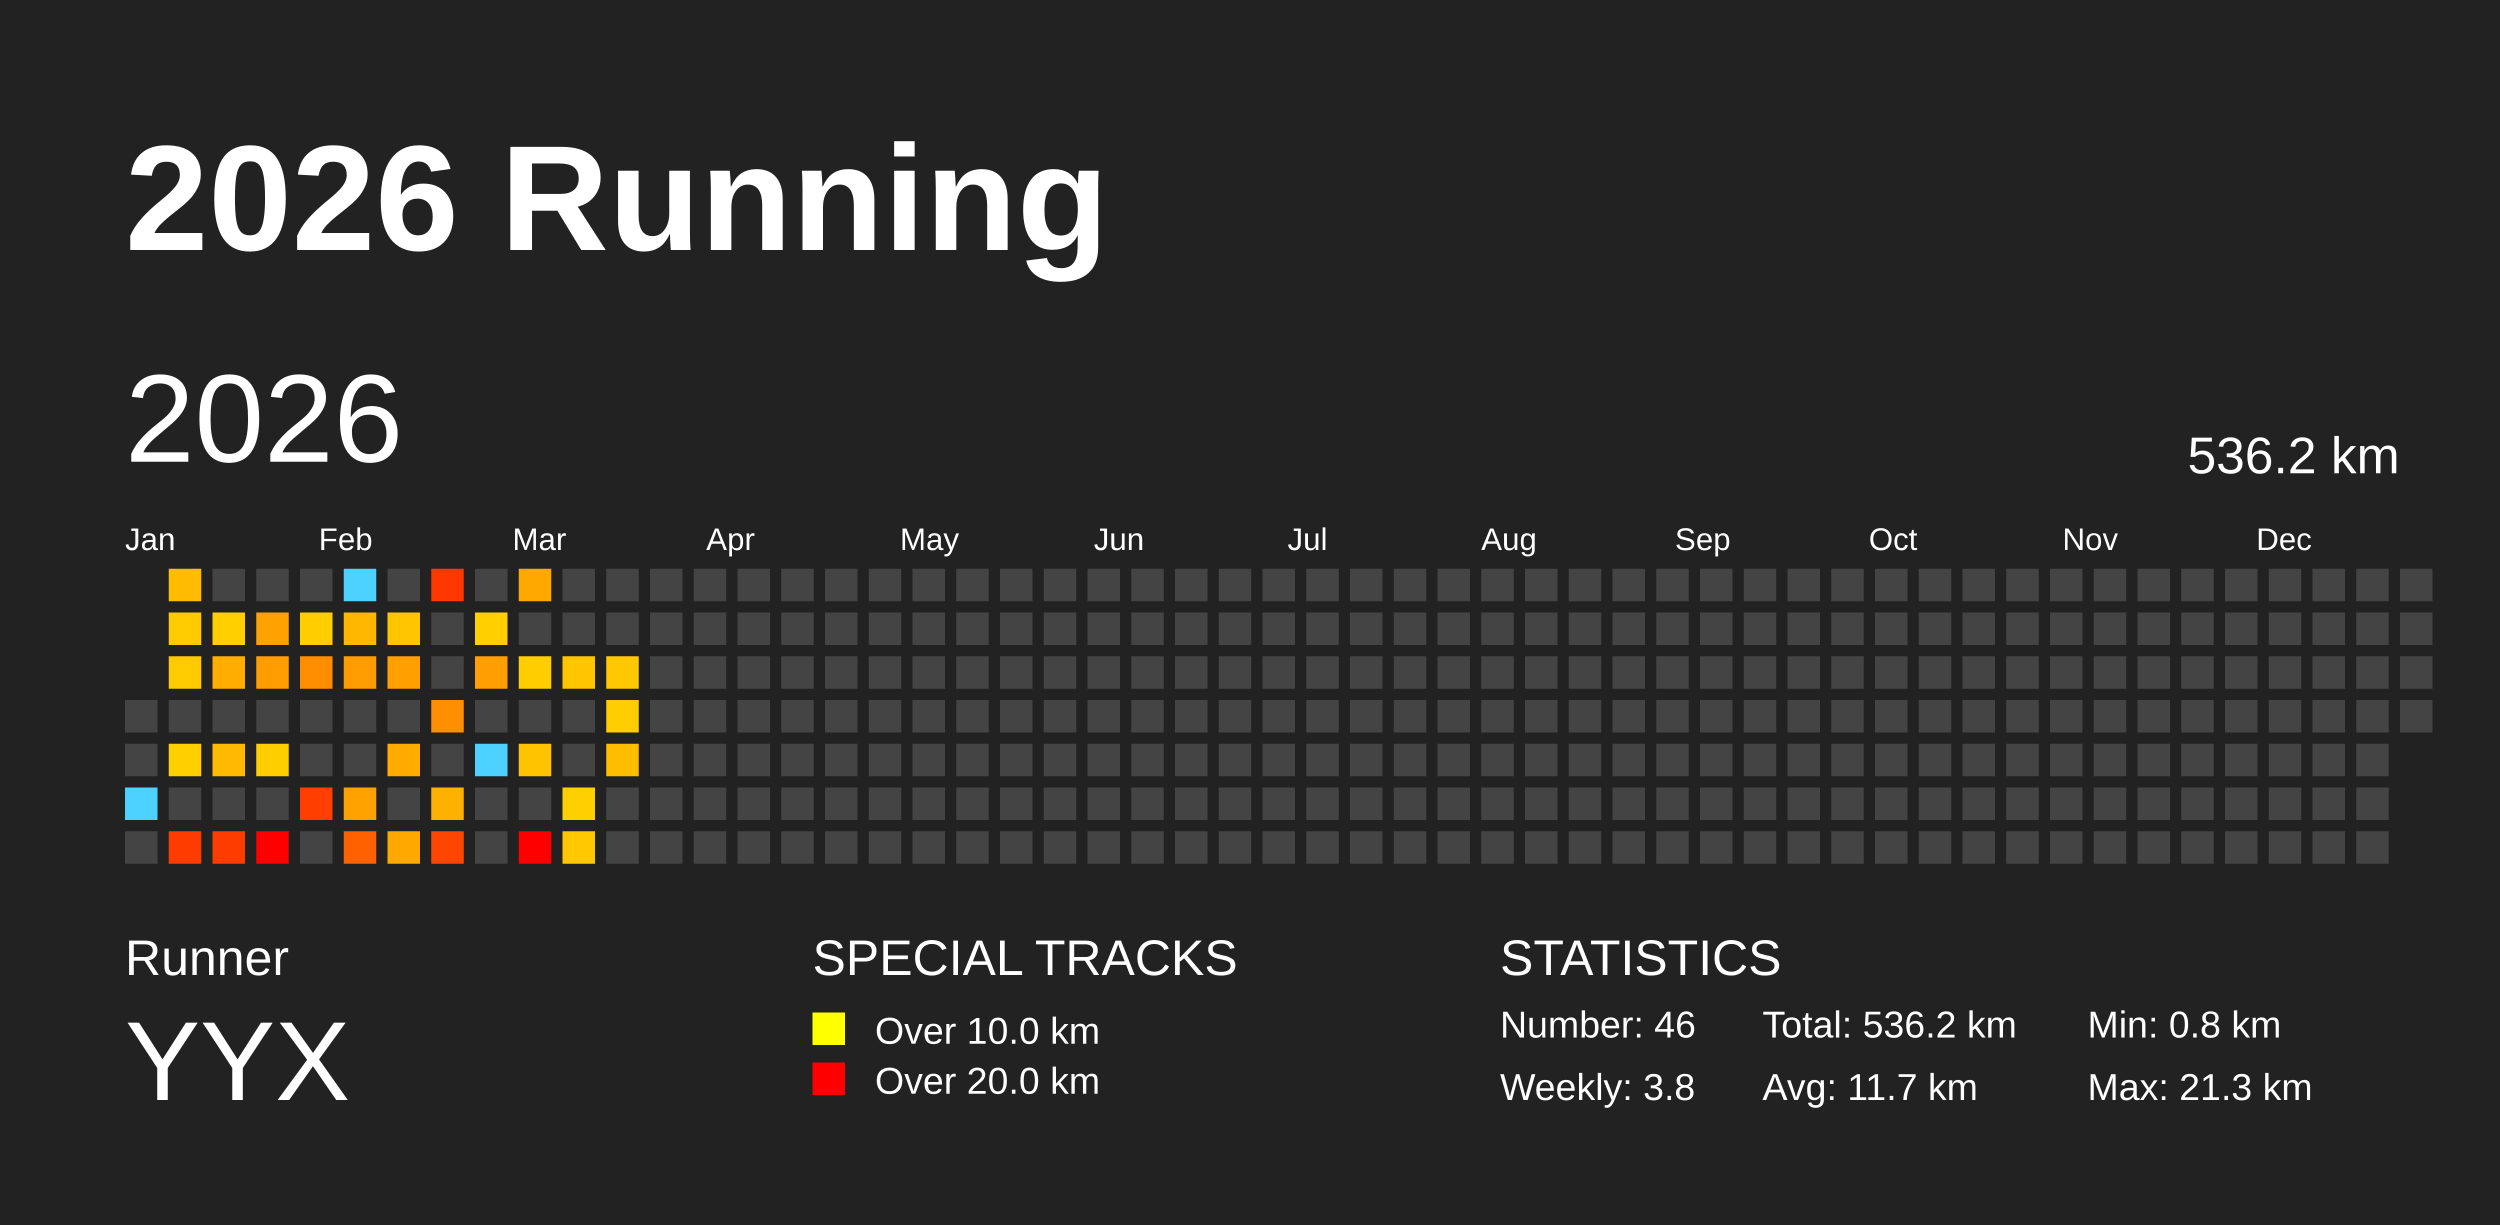
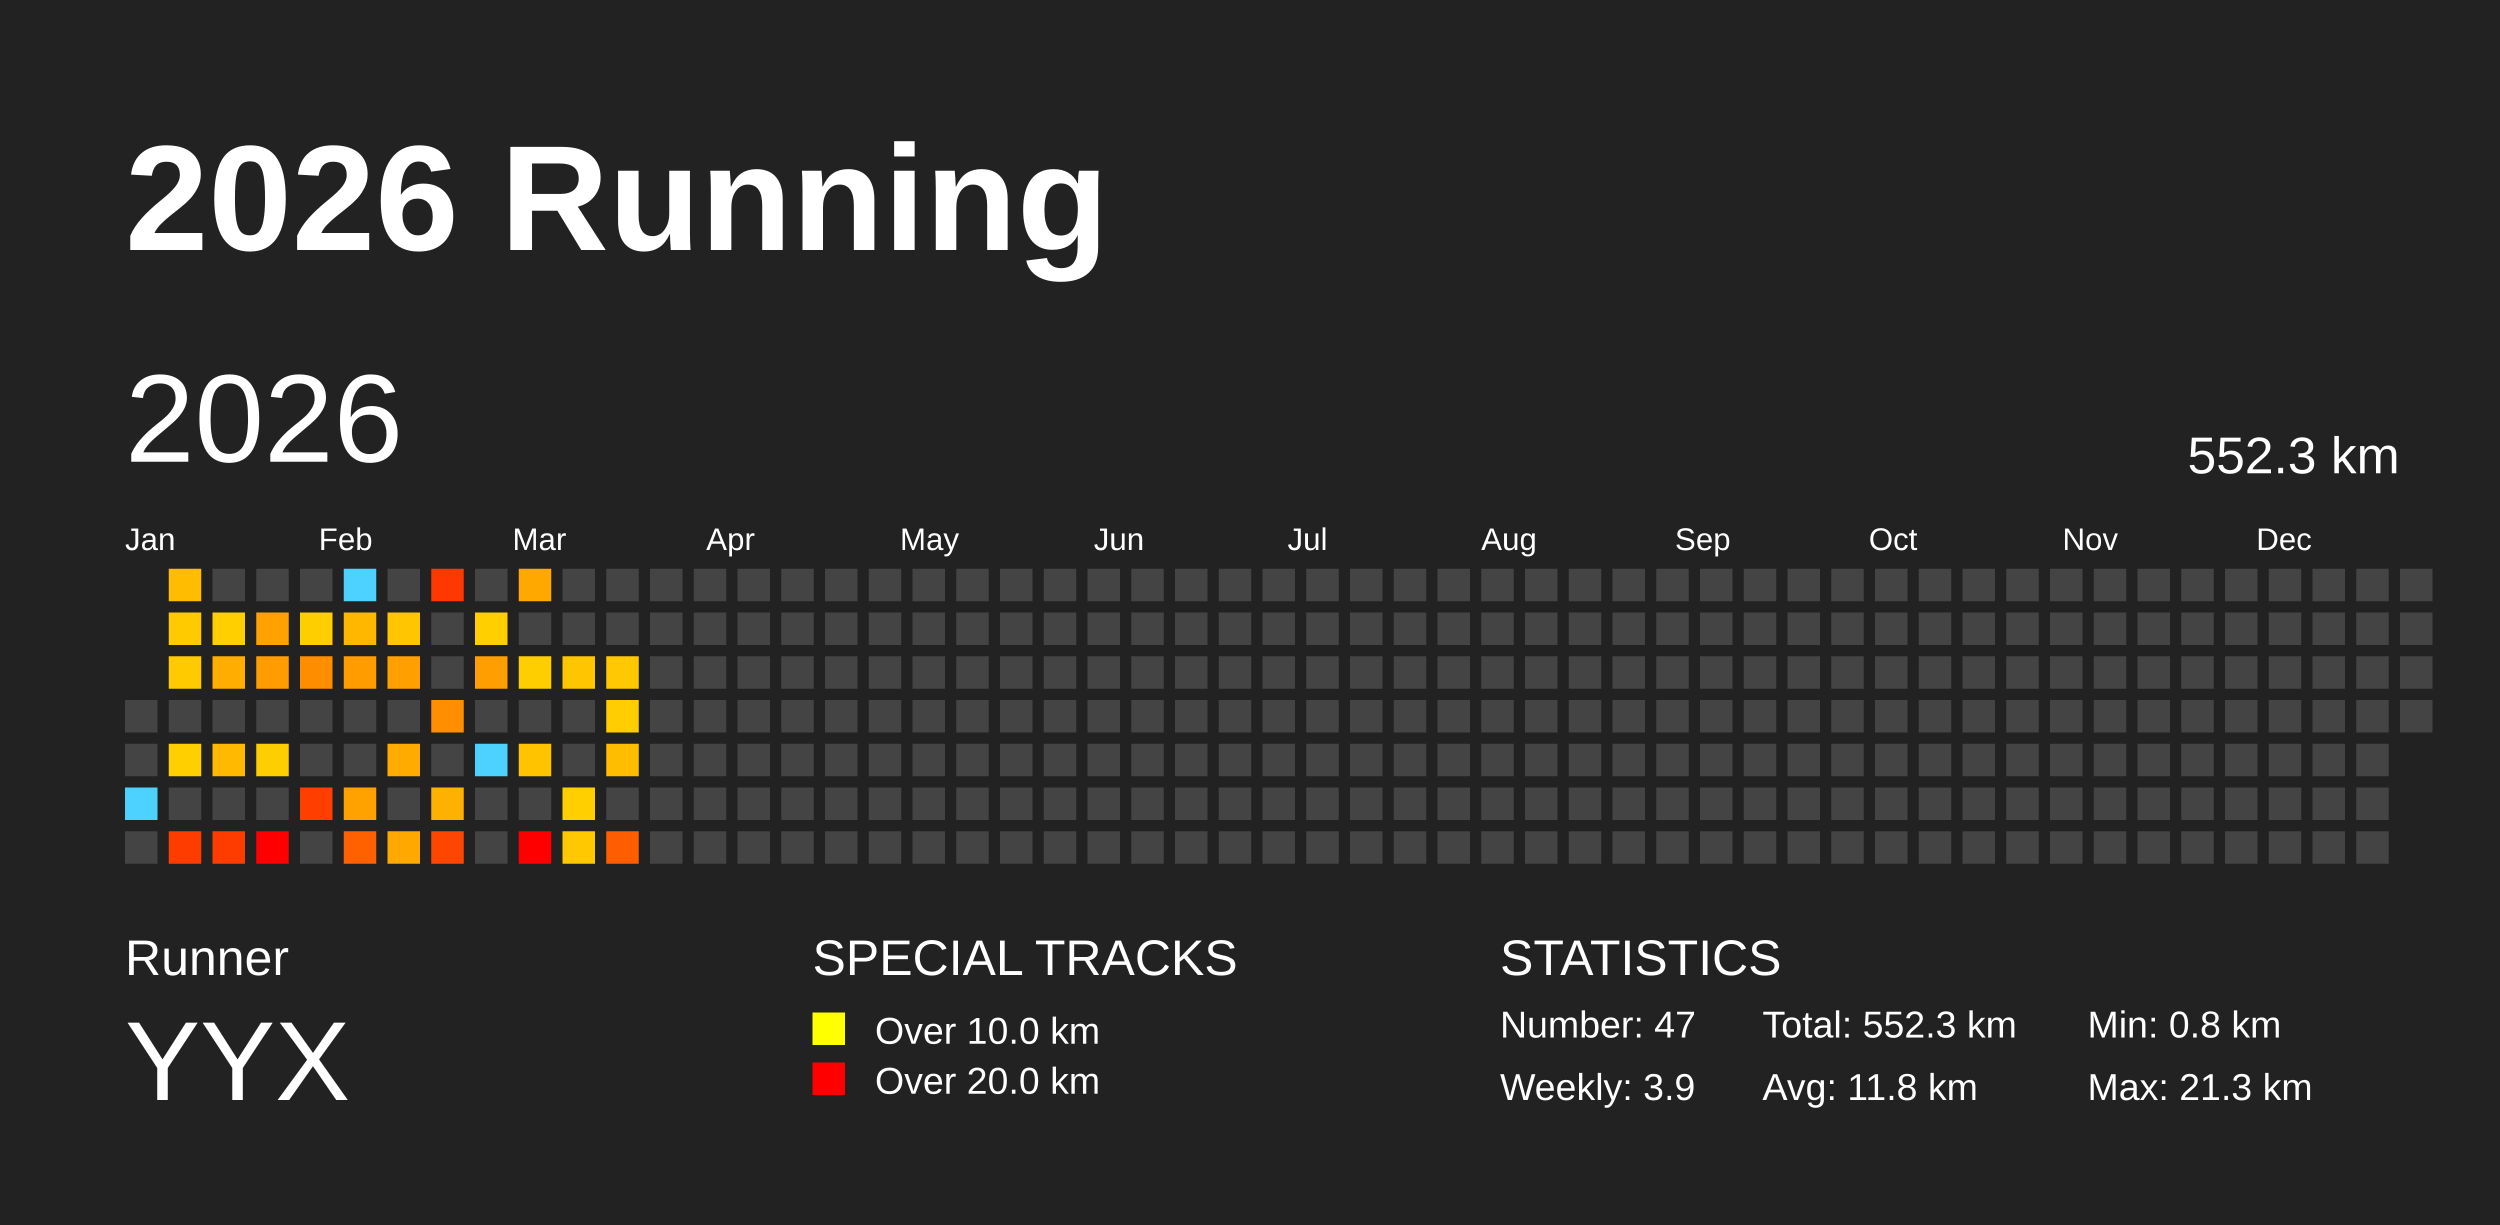
<svg xmlns="http://www.w3.org/2000/svg" baseProfile="full" height="98mm" version="1.1" viewBox="0,0,200,98" width="200mm">
  <defs />
  <rect fill="#222222" height="98" width="200" x="0" y="0" />
  <text fill="#FFFFFF" style="font-size:12px; font-family:Arial; font-weight:bold;" x="10" y="20">2026 Running</text>
  <text fill="#FFFFFF" style="font-size:4px; font-family:Arial" x="10" y="78">Runner</text>
  <text fill="#FFFFFF" style="font-size:9px; font-family:Arial" x="10" y="88">YYX</text>
  <text fill="#FFFFFF" style="font-size:4px; font-family:Arial" x="65" y="78">SPECIAL TRACKS</text>
  <rect fill="yellow" height="2.6" width="2.6" x="65" y="81" />
  <text fill="#FFFFFF" style="font-size:3px; font-family:Arial" x="70" y="83.5">Over 10.0 km</text>
  <rect fill="red" height="2.6" width="2.6" x="65" y="85" />
  <text fill="#FFFFFF" style="font-size:3px; font-family:Arial" x="70" y="87.5">Over 20.0 km</text>
  <text fill="#FFFFFF" style="font-size:4px; font-family:Arial" x="120" y="78">STATISTICS</text>
-   <text fill="#FFFFFF" style="font-size:3px; font-family:Arial" x="120" y="83">Number: 46</text>
-   <text fill="#FFFFFF" style="font-size:3px; font-family:Arial" x="120" y="88">Weekly: 3.8</text>
-   <text fill="#FFFFFF" style="font-size:3px; font-family:Arial" x="141" y="83">Total: 536.2 km</text>
-   <text fill="#FFFFFF" style="font-size:3px; font-family:Arial" x="141" y="88">Avg: 11.7 km</text>
+   <text fill="#FFFFFF" style="font-size:3px; font-family:Arial" x="120" y="83">Number: 47</text>
+   <text fill="#FFFFFF" style="font-size:3px; font-family:Arial" x="120" y="88">Weekly: 3.9</text>
+   <text fill="#FFFFFF" style="font-size:3px; font-family:Arial" x="141" y="83">Total: 552.3 km</text>
+   <text fill="#FFFFFF" style="font-size:3px; font-family:Arial" x="141" y="88">Avg: 11.8 km</text>
  <text fill="#FFFFFF" style="font-size:3px; font-family:Arial" x="167" y="83">Min: 0.8 km</text>
  <text fill="#FFFFFF" style="font-size:3px; font-family:Arial" x="167" y="88">Max: 21.3 km</text>
  <text dominant-baseline="hanging" fill="#FFFFFF" style="font-size:10.0px; font-family:Arial;" x="10" y="30">2026</text>
-   <text dominant-baseline="hanging" fill="#FFFFFF" style="font-size:4.125px; font-family:Arial;" x="175" y="35">536.2 km</text>
+   <text dominant-baseline="hanging" fill="#FFFFFF" style="font-size:4.125px; font-family:Arial;" x="175" y="35">552.3 km</text>
  <text fill="#FFFFFF" style="font-size:2.5px; font-family:Arial" x="10.0" y="44">Jan</text>
  <text fill="#FFFFFF" style="font-size:2.5px; font-family:Arial" x="25.5" y="44">Feb</text>
  <text fill="#FFFFFF" style="font-size:2.5px; font-family:Arial" x="41.0" y="44">Mar</text>
  <text fill="#FFFFFF" style="font-size:2.5px; font-family:Arial" x="56.5" y="44">Apr</text>
  <text fill="#FFFFFF" style="font-size:2.5px; font-family:Arial" x="72.0" y="44">May</text>
  <text fill="#FFFFFF" style="font-size:2.5px; font-family:Arial" x="87.5" y="44">Jun</text>
  <text fill="#FFFFFF" style="font-size:2.5px; font-family:Arial" x="103.0" y="44">Jul</text>
  <text fill="#FFFFFF" style="font-size:2.5px; font-family:Arial" x="118.5" y="44">Aug</text>
  <text fill="#FFFFFF" style="font-size:2.5px; font-family:Arial" x="134.0" y="44">Sep</text>
  <text fill="#FFFFFF" style="font-size:2.5px; font-family:Arial" x="149.5" y="44">Oct</text>
  <text fill="#FFFFFF" style="font-size:2.5px; font-family:Arial" x="165.0" y="44">Nov</text>
  <text fill="#FFFFFF" style="font-size:2.5px; font-family:Arial" x="180.5" y="44">Dec</text>
  <rect fill="#444444" height="2.6" width="2.6" x="10.0" y="56.0" />
  <rect fill="#444444" height="2.6" width="2.6" x="10.0" y="59.5" />
  <rect fill="#4dd2ff" height="2.6" width="2.6" x="10.0" y="63.0" />
  <rect fill="#444444" height="2.6" width="2.6" x="10.0" y="66.5" />
  <rect fill="#ffbc00" height="2.6" width="2.6" x="13.5" y="45.5" />
  <rect fill="#ffca00" height="2.6" width="2.6" x="13.5" y="49.0" />
  <rect fill="#ffca00" height="2.6" width="2.6" x="13.5" y="52.5" />
  <rect fill="#444444" height="2.6" width="2.6" x="13.5" y="56.0" />
  <rect fill="#ffcf00" height="2.6" width="2.6" x="13.5" y="59.5" />
  <rect fill="#444444" height="2.6" width="2.6" x="13.5" y="63.0" />
  <rect fill="#ff3c00" height="2.6" width="2.6" x="13.5" y="66.5" />
  <rect fill="#444444" height="2.6" width="2.6" x="17.0" y="45.5" />
  <rect fill="#ffcf00" height="2.6" width="2.6" x="17.0" y="49.0" />
  <rect fill="#ffae00" height="2.6" width="2.6" x="17.0" y="52.5" />
  <rect fill="#444444" height="2.6" width="2.6" x="17.0" y="56.0" />
  <rect fill="#ffb900" height="2.6" width="2.6" x="17.0" y="59.5" />
  <rect fill="#444444" height="2.6" width="2.6" x="17.0" y="63.0" />
  <rect fill="#ff3c00" height="2.6" width="2.6" x="17.0" y="66.5" />
  <rect fill="#444444" height="2.6" width="2.6" x="20.5" y="45.5" />
  <rect fill="#ffa100" height="2.6" width="2.6" x="20.5" y="49.0" />
  <rect fill="#ff9c00" height="2.6" width="2.6" x="20.5" y="52.5" />
  <rect fill="#444444" height="2.6" width="2.6" x="20.5" y="56.0" />
  <rect fill="#ffce00" height="2.6" width="2.6" x="20.5" y="59.5" />
  <rect fill="#444444" height="2.6" width="2.6" x="20.5" y="63.0" />
  <rect fill="red" height="2.6" width="2.6" x="20.5" y="66.5" />
  <rect fill="#444444" height="2.6" width="2.6" x="24.0" y="45.5" />
  <rect fill="#ffce00" height="2.6" width="2.6" x="24.0" y="49.0" />
  <rect fill="#ff8d00" height="2.6" width="2.6" x="24.0" y="52.5" />
  <rect fill="#444444" height="2.6" width="2.6" x="24.0" y="56.0" />
  <rect fill="#444444" height="2.6" width="2.6" x="24.0" y="59.5" />
  <rect fill="#ff3e00" height="2.6" width="2.6" x="24.0" y="63.0" />
  <rect fill="#444444" height="2.6" width="2.6" x="24.0" y="66.5" />
  <rect fill="#4dd2ff" height="2.6" width="2.6" x="27.5" y="45.5" />
  <rect fill="#ffb700" height="2.6" width="2.6" x="27.5" y="49.0" />
  <rect fill="#ff9d00" height="2.6" width="2.6" x="27.5" y="52.5" />
  <rect fill="#444444" height="2.6" width="2.6" x="27.5" y="56.0" />
  <rect fill="#444444" height="2.6" width="2.6" x="27.5" y="59.5" />
  <rect fill="#ffa200" height="2.6" width="2.6" x="27.5" y="63.0" />
  <rect fill="#ff6100" height="2.6" width="2.6" x="27.5" y="66.5" />
  <rect fill="#444444" height="2.6" width="2.6" x="31.0" y="45.5" />
  <rect fill="#ffc500" height="2.6" width="2.6" x="31.0" y="49.0" />
  <rect fill="#ff9f00" height="2.6" width="2.6" x="31.0" y="52.5" />
  <rect fill="#444444" height="2.6" width="2.6" x="31.0" y="56.0" />
  <rect fill="#ffab00" height="2.6" width="2.6" x="31.0" y="59.5" />
  <rect fill="#444444" height="2.6" width="2.6" x="31.0" y="63.0" />
  <rect fill="#ffa900" height="2.6" width="2.6" x="31.0" y="66.5" />
  <rect fill="#ff3700" height="2.6" width="2.6" x="34.5" y="45.5" />
  <rect fill="#444444" height="2.6" width="2.6" x="34.5" y="49.0" />
  <rect fill="#444444" height="2.6" width="2.6" x="34.5" y="52.5" />
  <rect fill="#ff8e00" height="2.6" width="2.6" x="34.5" y="56.0" />
  <rect fill="#444444" height="2.6" width="2.6" x="34.5" y="59.5" />
  <rect fill="#ffb100" height="2.6" width="2.6" x="34.5" y="63.0" />
  <rect fill="#ff4600" height="2.6" width="2.6" x="34.5" y="66.5" />
  <rect fill="#444444" height="2.6" width="2.6" x="38.0" y="45.5" />
  <rect fill="#ffcf00" height="2.6" width="2.6" x="38.0" y="49.0" />
  <rect fill="#ff9e00" height="2.6" width="2.6" x="38.0" y="52.5" />
  <rect fill="#444444" height="2.6" width="2.6" x="38.0" y="56.0" />
  <rect fill="#4dd2ff" height="2.6" width="2.6" x="38.0" y="59.5" />
  <rect fill="#444444" height="2.6" width="2.6" x="38.0" y="63.0" />
  <rect fill="#444444" height="2.6" width="2.6" x="38.0" y="66.5" />
  <rect fill="#ffa800" height="2.6" width="2.6" x="41.5" y="45.5" />
  <rect fill="#444444" height="2.6" width="2.6" x="41.5" y="49.0" />
  <rect fill="#ffce00" height="2.6" width="2.6" x="41.5" y="52.5" />
  <rect fill="#444444" height="2.6" width="2.6" x="41.5" y="56.0" />
  <rect fill="#ffc300" height="2.6" width="2.6" x="41.5" y="59.5" />
  <rect fill="#444444" height="2.6" width="2.6" x="41.5" y="63.0" />
  <rect fill="red" height="2.6" width="2.6" x="41.5" y="66.5" />
  <rect fill="#444444" height="2.6" width="2.6" x="45.0" y="45.5" />
  <rect fill="#444444" height="2.6" width="2.6" x="45.0" y="49.0" />
  <rect fill="#ffc600" height="2.6" width="2.6" x="45.0" y="52.5" />
  <rect fill="#444444" height="2.6" width="2.6" x="45.0" y="56.0" />
  <rect fill="#444444" height="2.6" width="2.6" x="45.0" y="59.5" />
  <rect fill="#ffcf00" height="2.6" width="2.6" x="45.0" y="63.0" />
  <rect fill="#ffc800" height="2.6" width="2.6" x="45.0" y="66.5" />
  <rect fill="#444444" height="2.6" width="2.6" x="48.5" y="45.5" />
  <rect fill="#444444" height="2.6" width="2.6" x="48.5" y="49.0" />
  <rect fill="#ffc800" height="2.6" width="2.6" x="48.5" y="52.5" />
  <rect fill="#ffcd00" height="2.6" width="2.6" x="48.5" y="56.0" />
  <rect fill="#ffbd00" height="2.6" width="2.6" x="48.5" y="59.5" />
  <rect fill="#444444" height="2.6" width="2.6" x="48.5" y="63.0" />
-   <rect fill="#444444" height="2.6" width="2.6" x="48.5" y="66.5" />
+   <rect fill="#ff5e00" height="2.6" width="2.6" x="48.5" y="66.5" />
  <rect fill="#444444" height="2.6" width="2.6" x="52.0" y="45.5" />
  <rect fill="#444444" height="2.6" width="2.6" x="52.0" y="49.0" />
  <rect fill="#444444" height="2.6" width="2.6" x="52.0" y="52.5" />
  <rect fill="#444444" height="2.6" width="2.6" x="52.0" y="56.0" />
  <rect fill="#444444" height="2.6" width="2.6" x="52.0" y="59.5" />
  <rect fill="#444444" height="2.6" width="2.6" x="52.0" y="63.0" />
  <rect fill="#444444" height="2.6" width="2.6" x="52.0" y="66.5" />
  <rect fill="#444444" height="2.6" width="2.6" x="55.5" y="45.5" />
  <rect fill="#444444" height="2.6" width="2.6" x="55.5" y="49.0" />
  <rect fill="#444444" height="2.6" width="2.6" x="55.5" y="52.5" />
  <rect fill="#444444" height="2.6" width="2.6" x="55.5" y="56.0" />
  <rect fill="#444444" height="2.6" width="2.6" x="55.5" y="59.5" />
  <rect fill="#444444" height="2.6" width="2.6" x="55.5" y="63.0" />
  <rect fill="#444444" height="2.6" width="2.6" x="55.5" y="66.5" />
  <rect fill="#444444" height="2.6" width="2.6" x="59.0" y="45.5" />
  <rect fill="#444444" height="2.6" width="2.6" x="59.0" y="49.0" />
  <rect fill="#444444" height="2.6" width="2.6" x="59.0" y="52.5" />
  <rect fill="#444444" height="2.6" width="2.6" x="59.0" y="56.0" />
  <rect fill="#444444" height="2.6" width="2.6" x="59.0" y="59.5" />
  <rect fill="#444444" height="2.6" width="2.6" x="59.0" y="63.0" />
  <rect fill="#444444" height="2.6" width="2.6" x="59.0" y="66.5" />
  <rect fill="#444444" height="2.6" width="2.6" x="62.5" y="45.5" />
  <rect fill="#444444" height="2.6" width="2.6" x="62.5" y="49.0" />
  <rect fill="#444444" height="2.6" width="2.6" x="62.5" y="52.5" />
  <rect fill="#444444" height="2.6" width="2.6" x="62.5" y="56.0" />
  <rect fill="#444444" height="2.6" width="2.6" x="62.5" y="59.5" />
  <rect fill="#444444" height="2.6" width="2.6" x="62.5" y="63.0" />
  <rect fill="#444444" height="2.6" width="2.6" x="62.5" y="66.5" />
  <rect fill="#444444" height="2.6" width="2.6" x="66.0" y="45.5" />
  <rect fill="#444444" height="2.6" width="2.6" x="66.0" y="49.0" />
  <rect fill="#444444" height="2.6" width="2.6" x="66.0" y="52.5" />
  <rect fill="#444444" height="2.6" width="2.6" x="66.0" y="56.0" />
  <rect fill="#444444" height="2.6" width="2.6" x="66.0" y="59.5" />
  <rect fill="#444444" height="2.6" width="2.6" x="66.0" y="63.0" />
  <rect fill="#444444" height="2.6" width="2.6" x="66.0" y="66.5" />
  <rect fill="#444444" height="2.6" width="2.6" x="69.5" y="45.5" />
  <rect fill="#444444" height="2.6" width="2.6" x="69.5" y="49.0" />
  <rect fill="#444444" height="2.6" width="2.6" x="69.5" y="52.5" />
  <rect fill="#444444" height="2.6" width="2.6" x="69.5" y="56.0" />
  <rect fill="#444444" height="2.6" width="2.6" x="69.5" y="59.5" />
  <rect fill="#444444" height="2.6" width="2.6" x="69.5" y="63.0" />
  <rect fill="#444444" height="2.6" width="2.6" x="69.5" y="66.5" />
  <rect fill="#444444" height="2.6" width="2.6" x="73.0" y="45.5" />
  <rect fill="#444444" height="2.6" width="2.6" x="73.0" y="49.0" />
  <rect fill="#444444" height="2.6" width="2.6" x="73.0" y="52.5" />
  <rect fill="#444444" height="2.6" width="2.6" x="73.0" y="56.0" />
  <rect fill="#444444" height="2.6" width="2.6" x="73.0" y="59.5" />
  <rect fill="#444444" height="2.6" width="2.6" x="73.0" y="63.0" />
  <rect fill="#444444" height="2.6" width="2.6" x="73.0" y="66.5" />
  <rect fill="#444444" height="2.6" width="2.6" x="76.5" y="45.5" />
  <rect fill="#444444" height="2.6" width="2.6" x="76.5" y="49.0" />
  <rect fill="#444444" height="2.6" width="2.6" x="76.5" y="52.5" />
  <rect fill="#444444" height="2.6" width="2.6" x="76.5" y="56.0" />
  <rect fill="#444444" height="2.6" width="2.6" x="76.5" y="59.5" />
  <rect fill="#444444" height="2.6" width="2.6" x="76.5" y="63.0" />
  <rect fill="#444444" height="2.6" width="2.6" x="76.5" y="66.5" />
  <rect fill="#444444" height="2.6" width="2.6" x="80.0" y="45.5" />
  <rect fill="#444444" height="2.6" width="2.6" x="80.0" y="49.0" />
  <rect fill="#444444" height="2.6" width="2.6" x="80.0" y="52.5" />
  <rect fill="#444444" height="2.6" width="2.6" x="80.0" y="56.0" />
  <rect fill="#444444" height="2.6" width="2.6" x="80.0" y="59.5" />
  <rect fill="#444444" height="2.6" width="2.6" x="80.0" y="63.0" />
  <rect fill="#444444" height="2.6" width="2.6" x="80.0" y="66.5" />
  <rect fill="#444444" height="2.6" width="2.6" x="83.5" y="45.5" />
  <rect fill="#444444" height="2.6" width="2.6" x="83.5" y="49.0" />
  <rect fill="#444444" height="2.6" width="2.6" x="83.5" y="52.5" />
  <rect fill="#444444" height="2.6" width="2.6" x="83.5" y="56.0" />
  <rect fill="#444444" height="2.6" width="2.6" x="83.5" y="59.5" />
  <rect fill="#444444" height="2.6" width="2.6" x="83.5" y="63.0" />
  <rect fill="#444444" height="2.6" width="2.6" x="83.5" y="66.5" />
  <rect fill="#444444" height="2.6" width="2.6" x="87.0" y="45.5" />
  <rect fill="#444444" height="2.6" width="2.6" x="87.0" y="49.0" />
  <rect fill="#444444" height="2.6" width="2.6" x="87.0" y="52.5" />
  <rect fill="#444444" height="2.6" width="2.6" x="87.0" y="56.0" />
  <rect fill="#444444" height="2.6" width="2.6" x="87.0" y="59.5" />
  <rect fill="#444444" height="2.6" width="2.6" x="87.0" y="63.0" />
  <rect fill="#444444" height="2.6" width="2.6" x="87.0" y="66.5" />
  <rect fill="#444444" height="2.6" width="2.6" x="90.5" y="45.5" />
  <rect fill="#444444" height="2.6" width="2.6" x="90.5" y="49.0" />
  <rect fill="#444444" height="2.6" width="2.6" x="90.5" y="52.5" />
  <rect fill="#444444" height="2.6" width="2.6" x="90.5" y="56.0" />
  <rect fill="#444444" height="2.6" width="2.6" x="90.5" y="59.5" />
  <rect fill="#444444" height="2.6" width="2.6" x="90.5" y="63.0" />
  <rect fill="#444444" height="2.6" width="2.6" x="90.5" y="66.5" />
  <rect fill="#444444" height="2.6" width="2.6" x="94.0" y="45.5" />
  <rect fill="#444444" height="2.6" width="2.6" x="94.0" y="49.0" />
  <rect fill="#444444" height="2.6" width="2.6" x="94.0" y="52.5" />
  <rect fill="#444444" height="2.6" width="2.6" x="94.0" y="56.0" />
  <rect fill="#444444" height="2.6" width="2.6" x="94.0" y="59.5" />
  <rect fill="#444444" height="2.6" width="2.6" x="94.0" y="63.0" />
  <rect fill="#444444" height="2.6" width="2.6" x="94.0" y="66.5" />
  <rect fill="#444444" height="2.6" width="2.6" x="97.5" y="45.5" />
  <rect fill="#444444" height="2.6" width="2.6" x="97.5" y="49.0" />
  <rect fill="#444444" height="2.6" width="2.6" x="97.5" y="52.5" />
  <rect fill="#444444" height="2.6" width="2.6" x="97.5" y="56.0" />
  <rect fill="#444444" height="2.6" width="2.6" x="97.5" y="59.5" />
  <rect fill="#444444" height="2.6" width="2.6" x="97.5" y="63.0" />
  <rect fill="#444444" height="2.6" width="2.6" x="97.5" y="66.5" />
  <rect fill="#444444" height="2.6" width="2.6" x="101.0" y="45.5" />
  <rect fill="#444444" height="2.6" width="2.6" x="101.0" y="49.0" />
  <rect fill="#444444" height="2.6" width="2.6" x="101.0" y="52.5" />
  <rect fill="#444444" height="2.6" width="2.6" x="101.0" y="56.0" />
  <rect fill="#444444" height="2.6" width="2.6" x="101.0" y="59.5" />
  <rect fill="#444444" height="2.6" width="2.6" x="101.0" y="63.0" />
  <rect fill="#444444" height="2.6" width="2.6" x="101.0" y="66.5" />
  <rect fill="#444444" height="2.6" width="2.6" x="104.5" y="45.5" />
  <rect fill="#444444" height="2.6" width="2.6" x="104.5" y="49.0" />
  <rect fill="#444444" height="2.6" width="2.6" x="104.5" y="52.5" />
  <rect fill="#444444" height="2.6" width="2.6" x="104.5" y="56.0" />
  <rect fill="#444444" height="2.6" width="2.6" x="104.5" y="59.5" />
  <rect fill="#444444" height="2.6" width="2.6" x="104.5" y="63.0" />
  <rect fill="#444444" height="2.6" width="2.6" x="104.5" y="66.5" />
  <rect fill="#444444" height="2.6" width="2.6" x="108.0" y="45.5" />
  <rect fill="#444444" height="2.6" width="2.6" x="108.0" y="49.0" />
  <rect fill="#444444" height="2.6" width="2.6" x="108.0" y="52.5" />
  <rect fill="#444444" height="2.6" width="2.6" x="108.0" y="56.0" />
  <rect fill="#444444" height="2.6" width="2.6" x="108.0" y="59.5" />
  <rect fill="#444444" height="2.6" width="2.6" x="108.0" y="63.0" />
  <rect fill="#444444" height="2.6" width="2.6" x="108.0" y="66.5" />
  <rect fill="#444444" height="2.6" width="2.6" x="111.5" y="45.5" />
  <rect fill="#444444" height="2.6" width="2.6" x="111.5" y="49.0" />
  <rect fill="#444444" height="2.6" width="2.6" x="111.5" y="52.5" />
  <rect fill="#444444" height="2.6" width="2.6" x="111.5" y="56.0" />
  <rect fill="#444444" height="2.6" width="2.6" x="111.5" y="59.5" />
  <rect fill="#444444" height="2.6" width="2.6" x="111.5" y="63.0" />
  <rect fill="#444444" height="2.6" width="2.6" x="111.5" y="66.5" />
  <rect fill="#444444" height="2.6" width="2.6" x="115.0" y="45.5" />
  <rect fill="#444444" height="2.6" width="2.6" x="115.0" y="49.0" />
  <rect fill="#444444" height="2.6" width="2.6" x="115.0" y="52.5" />
  <rect fill="#444444" height="2.6" width="2.6" x="115.0" y="56.0" />
  <rect fill="#444444" height="2.6" width="2.6" x="115.0" y="59.5" />
  <rect fill="#444444" height="2.6" width="2.6" x="115.0" y="63.0" />
  <rect fill="#444444" height="2.6" width="2.6" x="115.0" y="66.5" />
  <rect fill="#444444" height="2.6" width="2.6" x="118.5" y="45.5" />
  <rect fill="#444444" height="2.6" width="2.6" x="118.5" y="49.0" />
  <rect fill="#444444" height="2.6" width="2.6" x="118.5" y="52.5" />
  <rect fill="#444444" height="2.6" width="2.6" x="118.5" y="56.0" />
  <rect fill="#444444" height="2.6" width="2.6" x="118.5" y="59.5" />
  <rect fill="#444444" height="2.6" width="2.6" x="118.5" y="63.0" />
  <rect fill="#444444" height="2.6" width="2.6" x="118.5" y="66.5" />
  <rect fill="#444444" height="2.6" width="2.6" x="122.0" y="45.5" />
  <rect fill="#444444" height="2.6" width="2.6" x="122.0" y="49.0" />
  <rect fill="#444444" height="2.6" width="2.6" x="122.0" y="52.5" />
  <rect fill="#444444" height="2.6" width="2.6" x="122.0" y="56.0" />
  <rect fill="#444444" height="2.6" width="2.6" x="122.0" y="59.5" />
  <rect fill="#444444" height="2.6" width="2.6" x="122.0" y="63.0" />
  <rect fill="#444444" height="2.6" width="2.6" x="122.0" y="66.5" />
  <rect fill="#444444" height="2.6" width="2.6" x="125.5" y="45.5" />
  <rect fill="#444444" height="2.6" width="2.6" x="125.5" y="49.0" />
  <rect fill="#444444" height="2.6" width="2.6" x="125.5" y="52.5" />
  <rect fill="#444444" height="2.6" width="2.6" x="125.5" y="56.0" />
  <rect fill="#444444" height="2.6" width="2.6" x="125.5" y="59.5" />
  <rect fill="#444444" height="2.6" width="2.6" x="125.5" y="63.0" />
  <rect fill="#444444" height="2.6" width="2.6" x="125.5" y="66.5" />
  <rect fill="#444444" height="2.6" width="2.6" x="129.0" y="45.5" />
  <rect fill="#444444" height="2.6" width="2.6" x="129.0" y="49.0" />
  <rect fill="#444444" height="2.6" width="2.6" x="129.0" y="52.5" />
  <rect fill="#444444" height="2.6" width="2.6" x="129.0" y="56.0" />
  <rect fill="#444444" height="2.6" width="2.6" x="129.0" y="59.5" />
  <rect fill="#444444" height="2.6" width="2.6" x="129.0" y="63.0" />
  <rect fill="#444444" height="2.6" width="2.6" x="129.0" y="66.5" />
  <rect fill="#444444" height="2.6" width="2.6" x="132.5" y="45.5" />
  <rect fill="#444444" height="2.6" width="2.6" x="132.5" y="49.0" />
  <rect fill="#444444" height="2.6" width="2.6" x="132.5" y="52.5" />
  <rect fill="#444444" height="2.6" width="2.6" x="132.5" y="56.0" />
  <rect fill="#444444" height="2.6" width="2.6" x="132.5" y="59.5" />
  <rect fill="#444444" height="2.6" width="2.6" x="132.5" y="63.0" />
  <rect fill="#444444" height="2.6" width="2.6" x="132.5" y="66.5" />
  <rect fill="#444444" height="2.6" width="2.6" x="136.0" y="45.5" />
  <rect fill="#444444" height="2.6" width="2.6" x="136.0" y="49.0" />
  <rect fill="#444444" height="2.6" width="2.6" x="136.0" y="52.5" />
  <rect fill="#444444" height="2.6" width="2.6" x="136.0" y="56.0" />
  <rect fill="#444444" height="2.6" width="2.6" x="136.0" y="59.5" />
  <rect fill="#444444" height="2.6" width="2.6" x="136.0" y="63.0" />
  <rect fill="#444444" height="2.6" width="2.6" x="136.0" y="66.5" />
  <rect fill="#444444" height="2.6" width="2.6" x="139.5" y="45.5" />
  <rect fill="#444444" height="2.6" width="2.6" x="139.5" y="49.0" />
  <rect fill="#444444" height="2.6" width="2.6" x="139.5" y="52.5" />
  <rect fill="#444444" height="2.6" width="2.6" x="139.5" y="56.0" />
  <rect fill="#444444" height="2.6" width="2.6" x="139.5" y="59.5" />
  <rect fill="#444444" height="2.6" width="2.6" x="139.5" y="63.0" />
  <rect fill="#444444" height="2.6" width="2.6" x="139.5" y="66.5" />
  <rect fill="#444444" height="2.6" width="2.6" x="143.0" y="45.5" />
  <rect fill="#444444" height="2.6" width="2.6" x="143.0" y="49.0" />
  <rect fill="#444444" height="2.6" width="2.6" x="143.0" y="52.5" />
  <rect fill="#444444" height="2.6" width="2.6" x="143.0" y="56.0" />
  <rect fill="#444444" height="2.6" width="2.6" x="143.0" y="59.5" />
  <rect fill="#444444" height="2.6" width="2.6" x="143.0" y="63.0" />
  <rect fill="#444444" height="2.6" width="2.6" x="143.0" y="66.5" />
  <rect fill="#444444" height="2.6" width="2.6" x="146.5" y="45.5" />
  <rect fill="#444444" height="2.6" width="2.6" x="146.5" y="49.0" />
  <rect fill="#444444" height="2.6" width="2.6" x="146.5" y="52.5" />
  <rect fill="#444444" height="2.6" width="2.6" x="146.5" y="56.0" />
  <rect fill="#444444" height="2.6" width="2.6" x="146.5" y="59.5" />
  <rect fill="#444444" height="2.6" width="2.6" x="146.5" y="63.0" />
  <rect fill="#444444" height="2.6" width="2.6" x="146.5" y="66.5" />
  <rect fill="#444444" height="2.6" width="2.6" x="150.0" y="45.5" />
  <rect fill="#444444" height="2.6" width="2.6" x="150.0" y="49.0" />
  <rect fill="#444444" height="2.6" width="2.6" x="150.0" y="52.5" />
  <rect fill="#444444" height="2.6" width="2.6" x="150.0" y="56.0" />
  <rect fill="#444444" height="2.6" width="2.6" x="150.0" y="59.5" />
  <rect fill="#444444" height="2.6" width="2.6" x="150.0" y="63.0" />
  <rect fill="#444444" height="2.6" width="2.6" x="150.0" y="66.5" />
  <rect fill="#444444" height="2.6" width="2.6" x="153.5" y="45.5" />
  <rect fill="#444444" height="2.6" width="2.6" x="153.5" y="49.0" />
  <rect fill="#444444" height="2.6" width="2.6" x="153.5" y="52.5" />
  <rect fill="#444444" height="2.6" width="2.6" x="153.5" y="56.0" />
  <rect fill="#444444" height="2.6" width="2.6" x="153.5" y="59.5" />
  <rect fill="#444444" height="2.6" width="2.6" x="153.5" y="63.0" />
  <rect fill="#444444" height="2.6" width="2.6" x="153.5" y="66.5" />
  <rect fill="#444444" height="2.6" width="2.6" x="157.0" y="45.5" />
  <rect fill="#444444" height="2.6" width="2.6" x="157.0" y="49.0" />
  <rect fill="#444444" height="2.6" width="2.6" x="157.0" y="52.5" />
  <rect fill="#444444" height="2.6" width="2.6" x="157.0" y="56.0" />
  <rect fill="#444444" height="2.6" width="2.6" x="157.0" y="59.5" />
  <rect fill="#444444" height="2.6" width="2.6" x="157.0" y="63.0" />
  <rect fill="#444444" height="2.6" width="2.6" x="157.0" y="66.5" />
  <rect fill="#444444" height="2.6" width="2.6" x="160.5" y="45.5" />
  <rect fill="#444444" height="2.6" width="2.6" x="160.5" y="49.0" />
  <rect fill="#444444" height="2.6" width="2.6" x="160.5" y="52.5" />
  <rect fill="#444444" height="2.6" width="2.6" x="160.5" y="56.0" />
  <rect fill="#444444" height="2.6" width="2.6" x="160.5" y="59.5" />
  <rect fill="#444444" height="2.6" width="2.6" x="160.5" y="63.0" />
  <rect fill="#444444" height="2.6" width="2.6" x="160.5" y="66.5" />
  <rect fill="#444444" height="2.6" width="2.6" x="164.0" y="45.5" />
  <rect fill="#444444" height="2.6" width="2.6" x="164.0" y="49.0" />
  <rect fill="#444444" height="2.6" width="2.6" x="164.0" y="52.5" />
  <rect fill="#444444" height="2.6" width="2.6" x="164.0" y="56.0" />
  <rect fill="#444444" height="2.6" width="2.6" x="164.0" y="59.5" />
  <rect fill="#444444" height="2.6" width="2.6" x="164.0" y="63.0" />
  <rect fill="#444444" height="2.6" width="2.6" x="164.0" y="66.5" />
  <rect fill="#444444" height="2.6" width="2.6" x="167.5" y="45.5" />
  <rect fill="#444444" height="2.6" width="2.6" x="167.5" y="49.0" />
  <rect fill="#444444" height="2.6" width="2.6" x="167.5" y="52.5" />
  <rect fill="#444444" height="2.6" width="2.6" x="167.5" y="56.0" />
  <rect fill="#444444" height="2.6" width="2.6" x="167.5" y="59.5" />
  <rect fill="#444444" height="2.6" width="2.6" x="167.5" y="63.0" />
  <rect fill="#444444" height="2.6" width="2.6" x="167.5" y="66.5" />
  <rect fill="#444444" height="2.6" width="2.6" x="171.0" y="45.5" />
  <rect fill="#444444" height="2.6" width="2.6" x="171.0" y="49.0" />
  <rect fill="#444444" height="2.6" width="2.6" x="171.0" y="52.5" />
  <rect fill="#444444" height="2.6" width="2.6" x="171.0" y="56.0" />
  <rect fill="#444444" height="2.6" width="2.6" x="171.0" y="59.5" />
  <rect fill="#444444" height="2.6" width="2.6" x="171.0" y="63.0" />
  <rect fill="#444444" height="2.6" width="2.6" x="171.0" y="66.5" />
  <rect fill="#444444" height="2.6" width="2.6" x="174.5" y="45.5" />
  <rect fill="#444444" height="2.6" width="2.6" x="174.5" y="49.0" />
  <rect fill="#444444" height="2.6" width="2.6" x="174.5" y="52.5" />
  <rect fill="#444444" height="2.6" width="2.6" x="174.5" y="56.0" />
  <rect fill="#444444" height="2.6" width="2.6" x="174.5" y="59.5" />
  <rect fill="#444444" height="2.6" width="2.6" x="174.5" y="63.0" />
  <rect fill="#444444" height="2.6" width="2.6" x="174.5" y="66.5" />
  <rect fill="#444444" height="2.6" width="2.6" x="178.0" y="45.5" />
  <rect fill="#444444" height="2.6" width="2.6" x="178.0" y="49.0" />
  <rect fill="#444444" height="2.6" width="2.6" x="178.0" y="52.5" />
  <rect fill="#444444" height="2.6" width="2.6" x="178.0" y="56.0" />
  <rect fill="#444444" height="2.6" width="2.6" x="178.0" y="59.5" />
  <rect fill="#444444" height="2.6" width="2.6" x="178.0" y="63.0" />
  <rect fill="#444444" height="2.6" width="2.6" x="178.0" y="66.5" />
  <rect fill="#444444" height="2.6" width="2.6" x="181.5" y="45.5" />
  <rect fill="#444444" height="2.6" width="2.6" x="181.5" y="49.0" />
  <rect fill="#444444" height="2.6" width="2.6" x="181.5" y="52.5" />
  <rect fill="#444444" height="2.6" width="2.6" x="181.5" y="56.0" />
  <rect fill="#444444" height="2.6" width="2.6" x="181.5" y="59.5" />
  <rect fill="#444444" height="2.6" width="2.6" x="181.5" y="63.0" />
  <rect fill="#444444" height="2.6" width="2.6" x="181.5" y="66.5" />
  <rect fill="#444444" height="2.6" width="2.6" x="185.0" y="45.5" />
  <rect fill="#444444" height="2.6" width="2.6" x="185.0" y="49.0" />
  <rect fill="#444444" height="2.6" width="2.6" x="185.0" y="52.5" />
  <rect fill="#444444" height="2.6" width="2.6" x="185.0" y="56.0" />
  <rect fill="#444444" height="2.6" width="2.6" x="185.0" y="59.5" />
  <rect fill="#444444" height="2.6" width="2.6" x="185.0" y="63.0" />
  <rect fill="#444444" height="2.6" width="2.6" x="185.0" y="66.5" />
  <rect fill="#444444" height="2.6" width="2.6" x="188.5" y="45.5" />
  <rect fill="#444444" height="2.6" width="2.6" x="188.5" y="49.0" />
  <rect fill="#444444" height="2.6" width="2.6" x="188.5" y="52.5" />
  <rect fill="#444444" height="2.6" width="2.6" x="188.5" y="56.0" />
  <rect fill="#444444" height="2.6" width="2.6" x="188.5" y="59.5" />
  <rect fill="#444444" height="2.6" width="2.6" x="188.5" y="63.0" />
  <rect fill="#444444" height="2.6" width="2.6" x="188.5" y="66.5" />
  <rect fill="#444444" height="2.6" width="2.6" x="192.0" y="45.5" />
  <rect fill="#444444" height="2.6" width="2.6" x="192.0" y="49.0" />
  <rect fill="#444444" height="2.6" width="2.6" x="192.0" y="52.5" />
  <rect fill="#444444" height="2.6" width="2.6" x="192.0" y="56.0" />
</svg>
